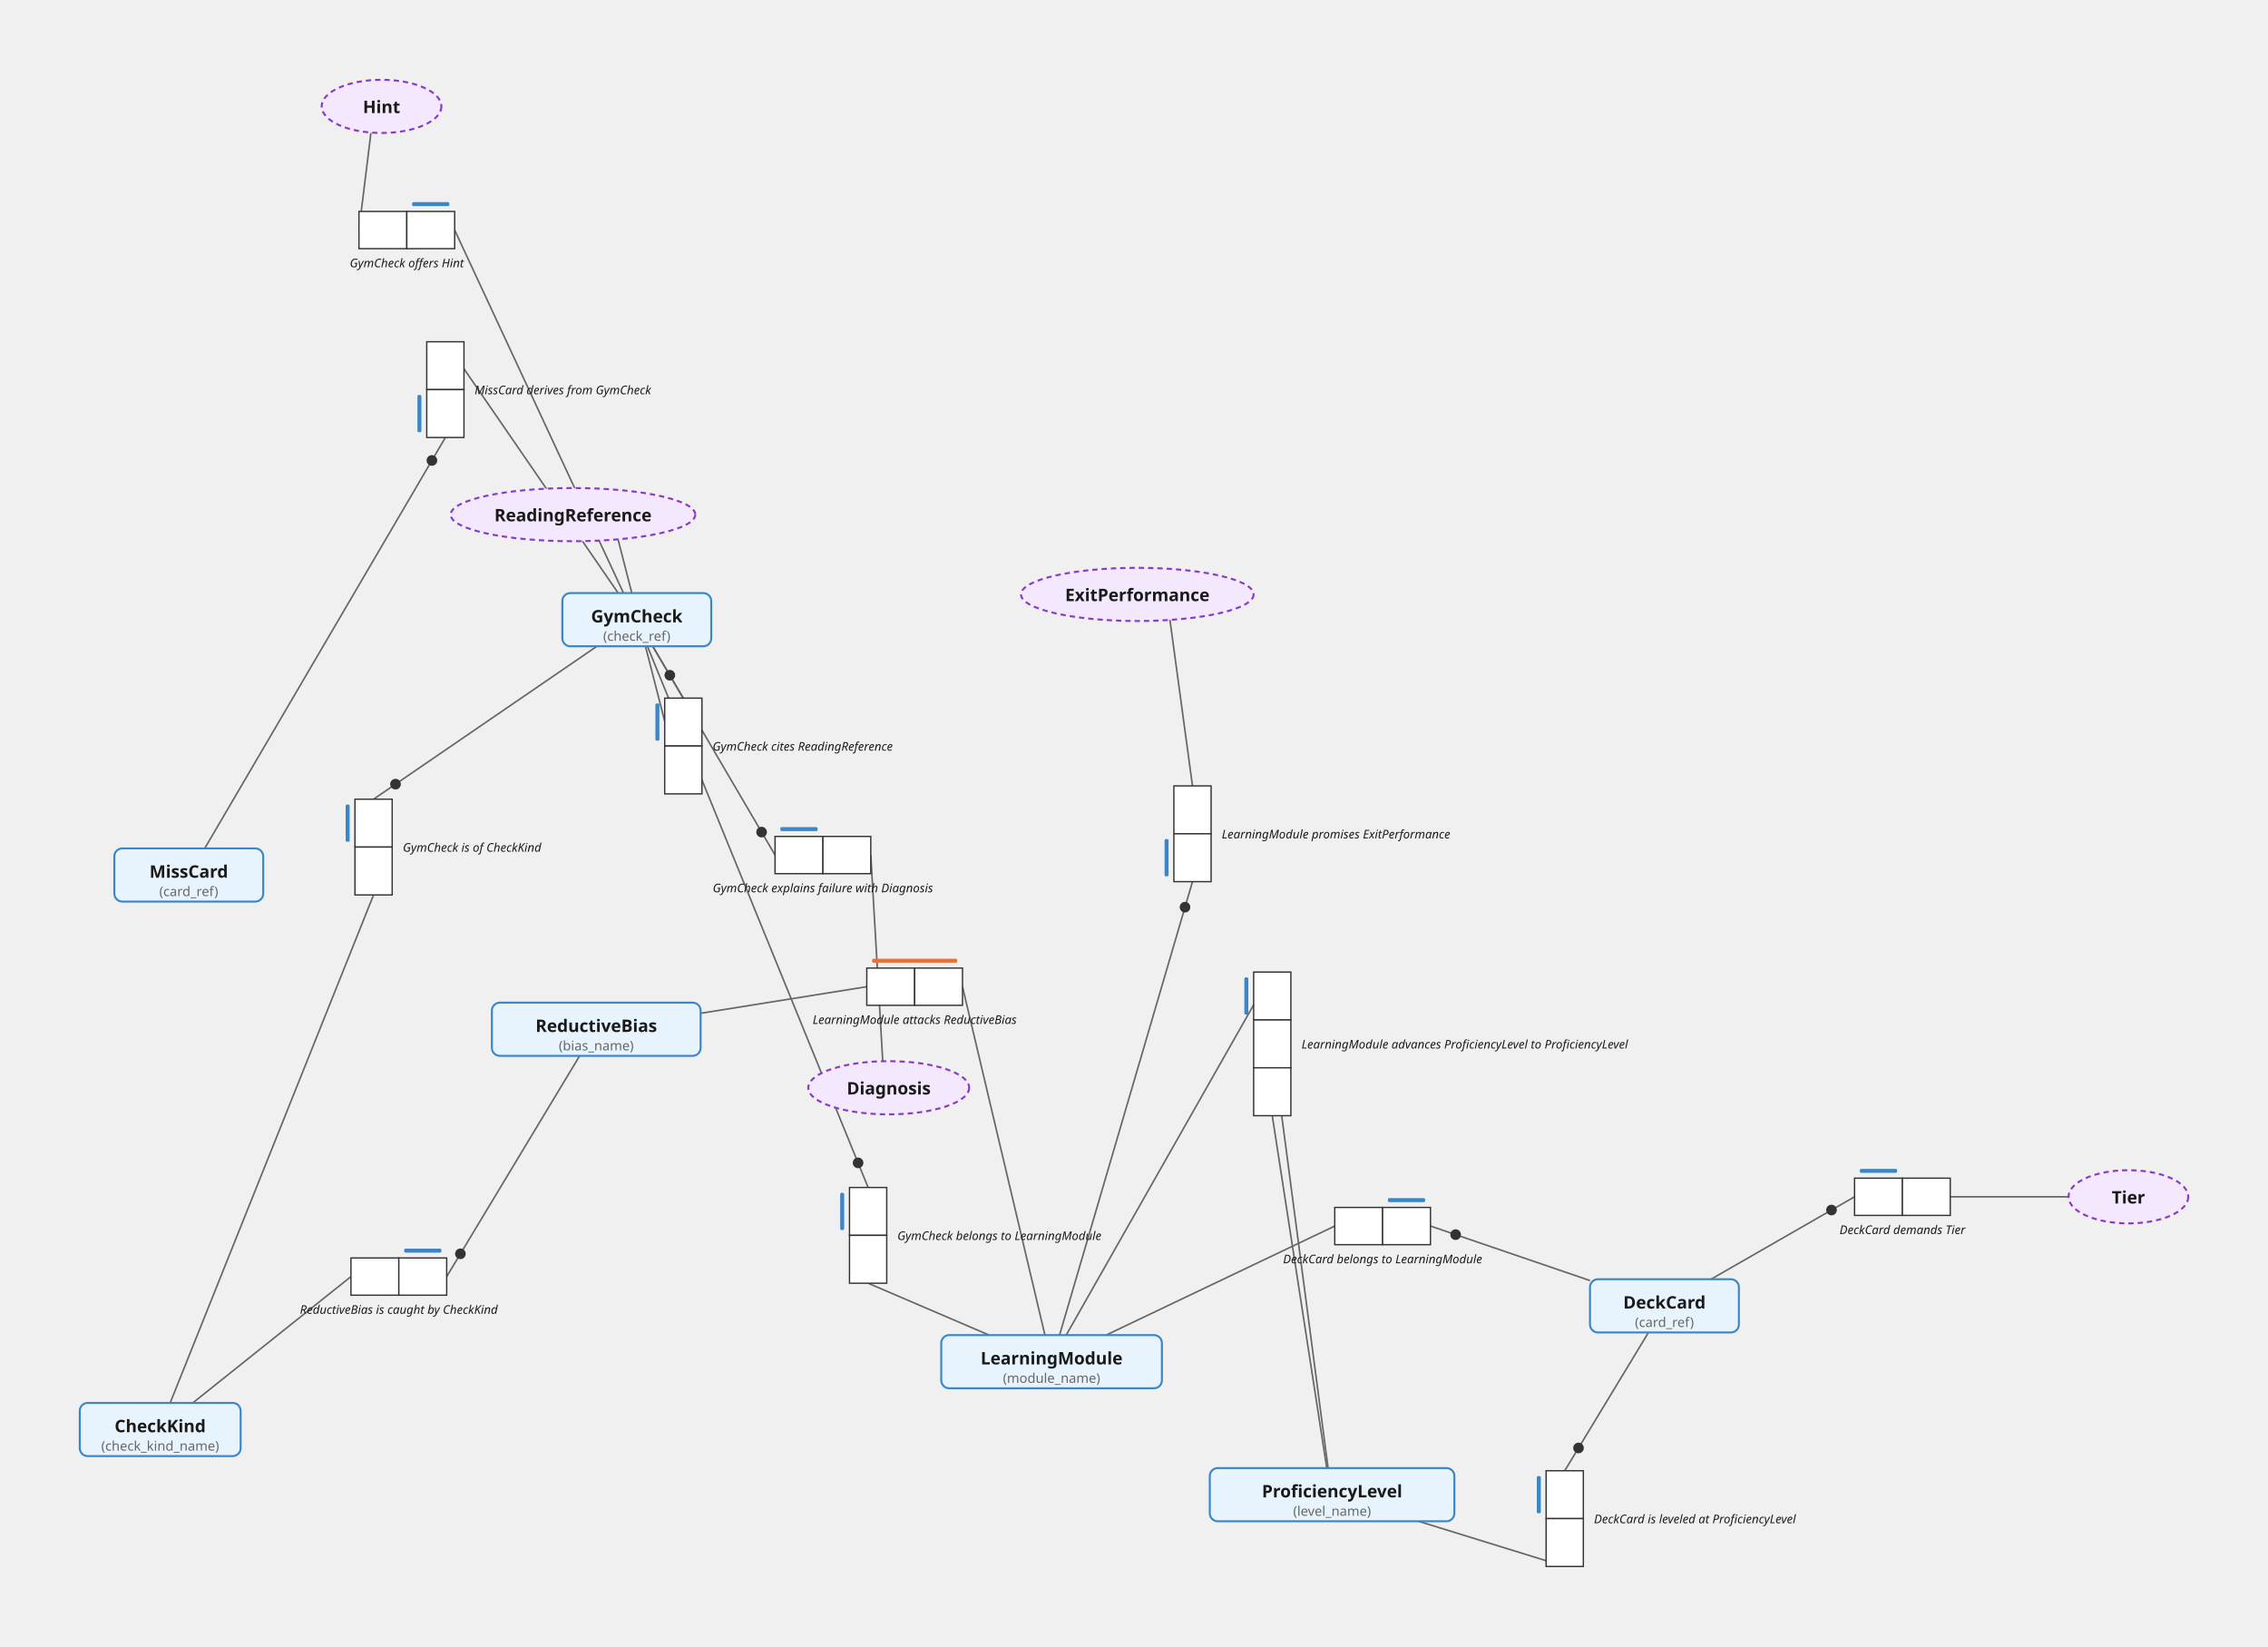
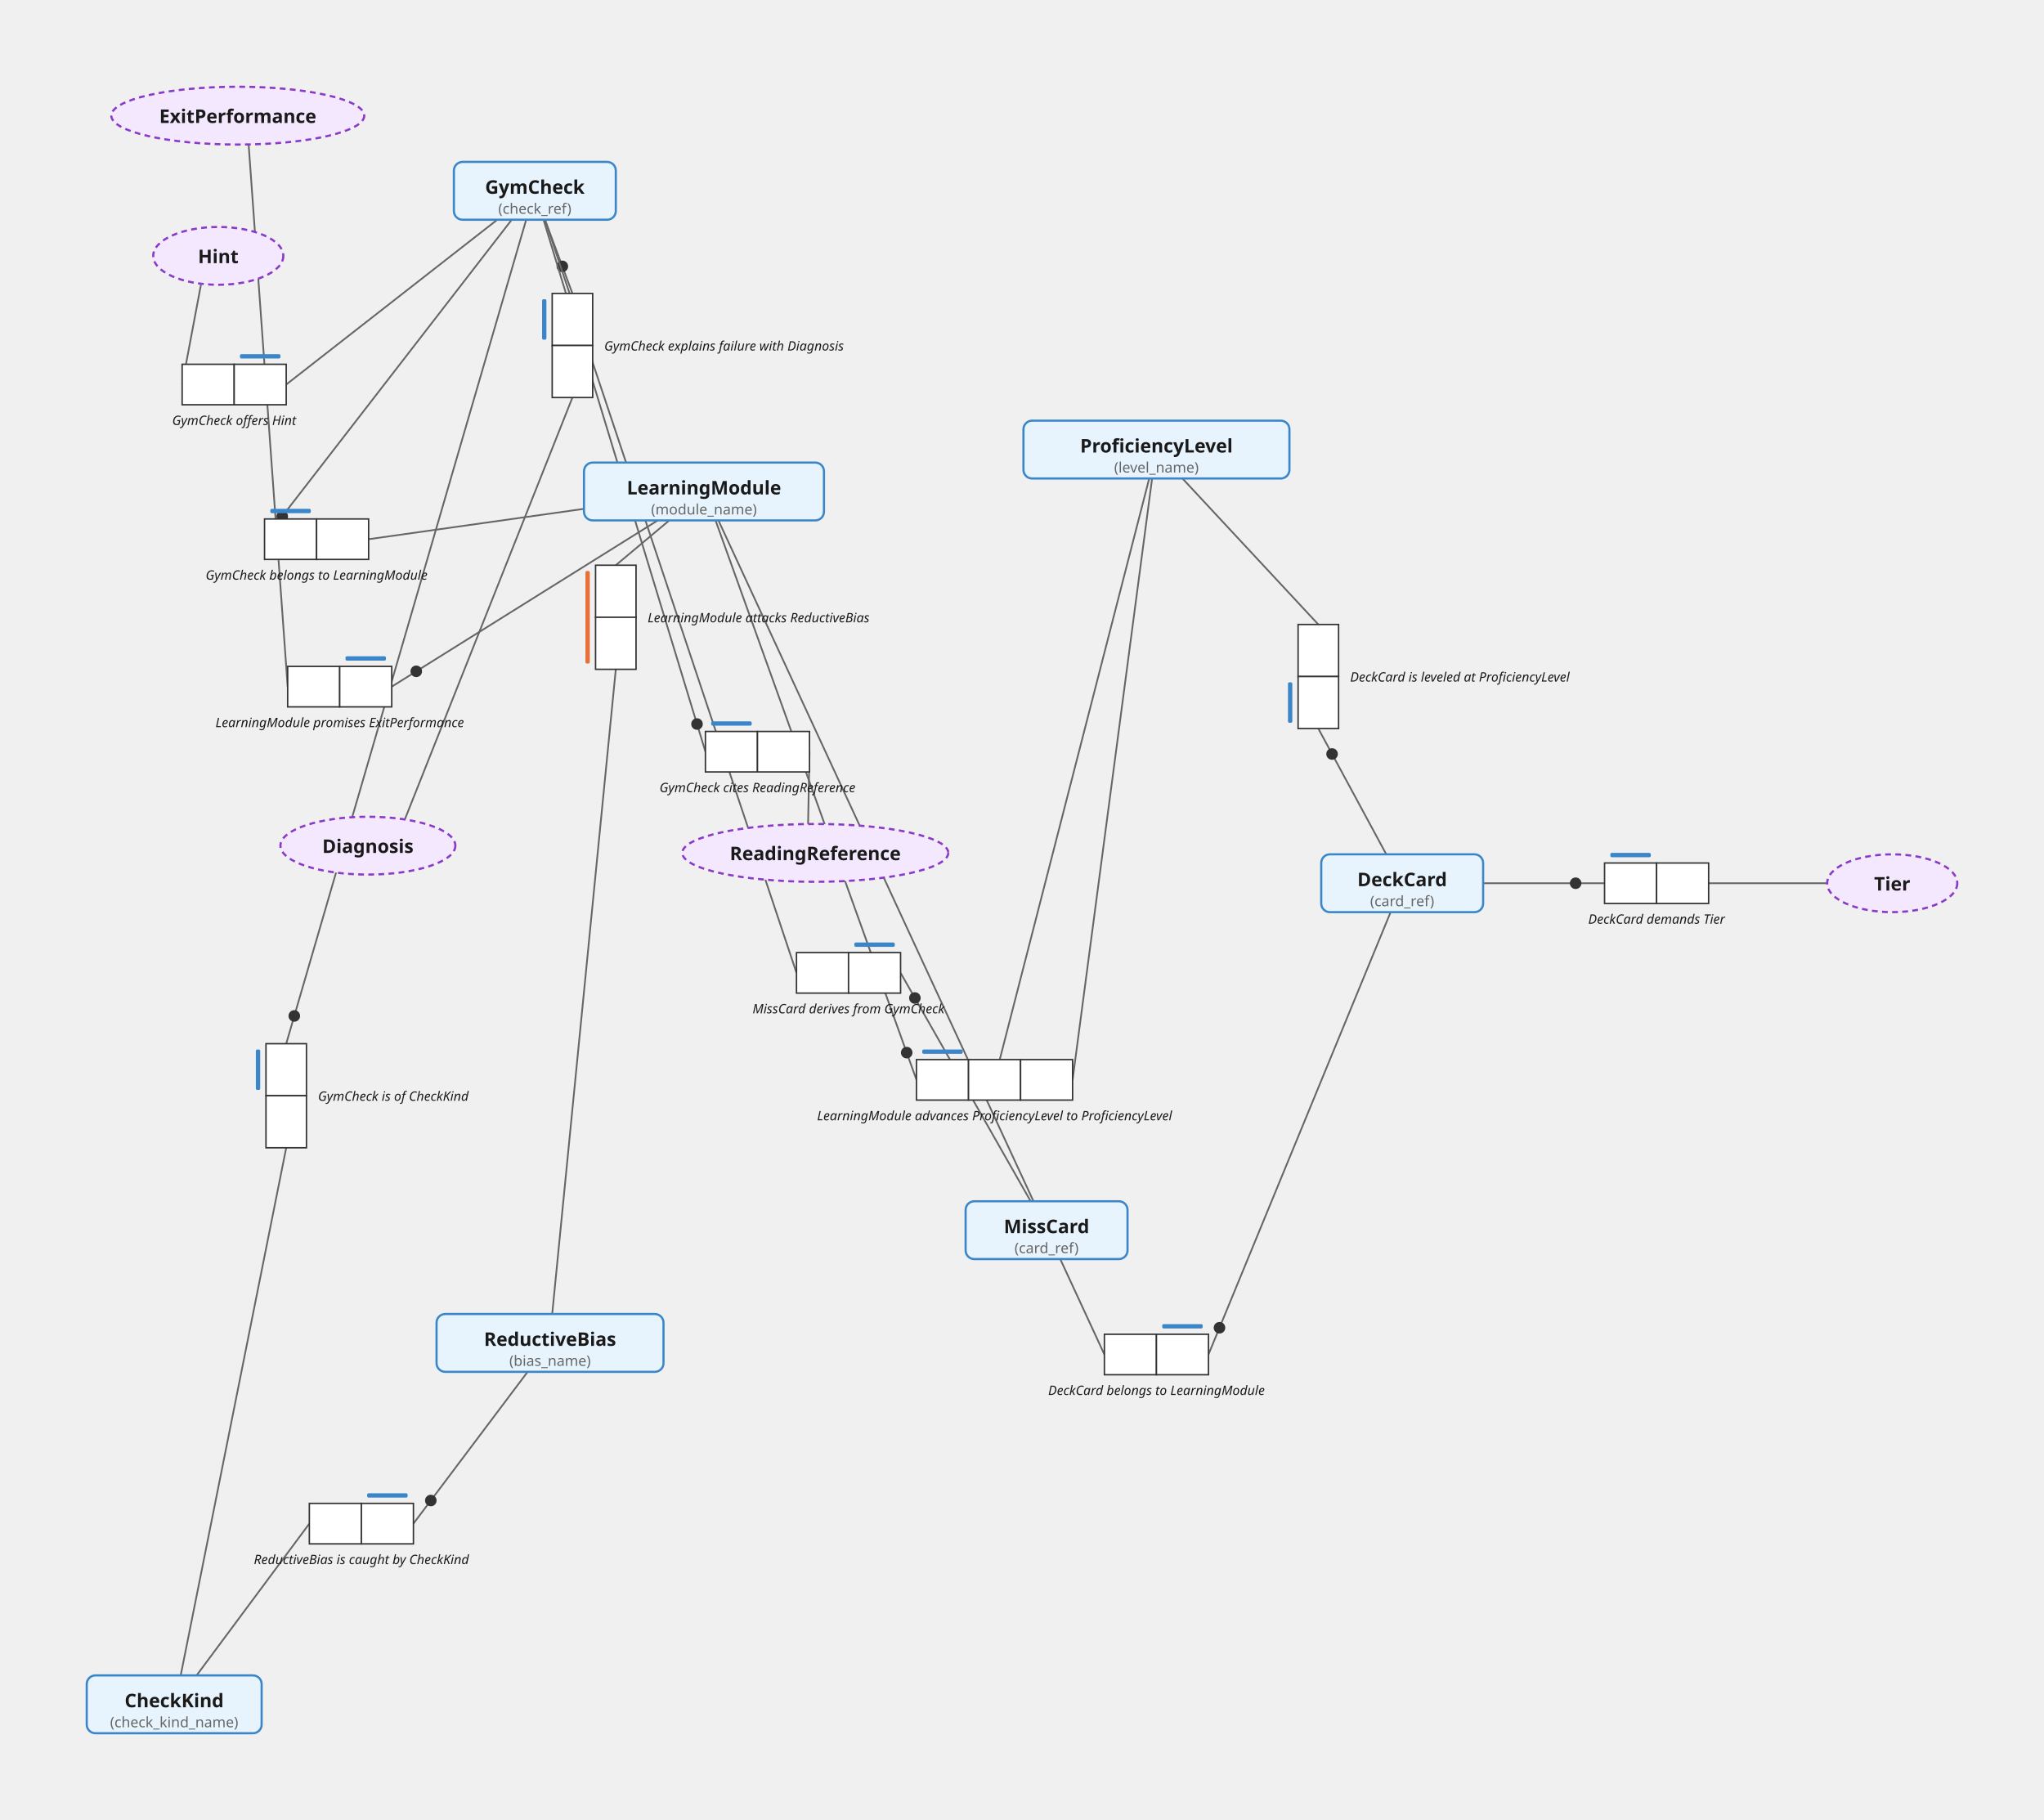
- <svg xmlns="http://www.w3.org/2000/svg" width="1706" height="1238" viewBox="10 10 1706 1238" style="font-family:'Segoe UI', system-ui, sans-serif;background:#fafafa">
+ <svg xmlns="http://www.w3.org/2000/svg" width="1414" height="1259" viewBox="10 10 1414 1259" style="font-family:'Segoe UI', system-ui, sans-serif;background:#fafafa">
  <g class="orm-content">
    <g>
-       <path data-kind="edge" data-source="61d1151e-0188-50af-9ab9-8c4216a3bed1" data-target="374efeab-b918-5812-a5f8-38c33a1053b5" d="M 812 1014 L 967 741" fill="none" stroke="#666666" stroke-width="1.2" />
-       <circle cx="957.125" cy="758.392" r="4" fill="#333333" />
-     </g>
-     <g>
-       <path data-kind="edge" data-source="3f78b57e-ce69-5557-8cfc-8555e4607dde" data-target="374efeab-b918-5812-a5f8-38c33a1053b5" d="M 1009 1114 L 967 795" fill="none" stroke="#666666" stroke-width="1.2" />
-     </g>
-     <g>
-       <path data-kind="edge" data-source="3f78b57e-ce69-5557-8cfc-8555e4607dde" data-target="374efeab-b918-5812-a5f8-38c33a1053b5" d="M 1008 1114 L 967 849" fill="none" stroke="#666666" stroke-width="1.2" />
-     </g>
-     <g>
-       <path data-kind="edge" data-source="61d1151e-0188-50af-9ab9-8c4216a3bed1" data-target="258f2ff6-22d7-5f4c-a2aa-17626f1f73c8" d="M 807 1014 L 907 673" fill="none" stroke="#666666" stroke-width="1.2" />
-       <circle cx="901.372" cy="692.192" r="4" fill="#333333" />
-     </g>
-     <g>
-       <path data-kind="edge" data-source="78678e9d-85df-5a22-a334-a6d202c35656" data-target="258f2ff6-22d7-5f4c-a2aa-17626f1f73c8" d="M 890 476 L 907 601" fill="none" stroke="#666666" stroke-width="1.2" />
-     </g>
-     <g>
-       <path data-kind="edge" data-source="61d1151e-0188-50af-9ab9-8c4216a3bed1" data-target="af3f2008-9528-5c4f-946b-bd370cb97380" d="M 796 1014 L 734 752" fill="none" stroke="#666666" stroke-width="1.2" />
-     </g>
-     <g>
-       <path data-kind="edge" data-source="06daba0b-9a47-523b-b775-7a600b25d97c" data-target="af3f2008-9528-5c4f-946b-bd370cb97380" d="M 537 772 L 662 752" fill="none" stroke="#666666" stroke-width="1.2" />
-     </g>
-     <g>
-       <path data-kind="edge" data-source="06daba0b-9a47-523b-b775-7a600b25d97c" data-target="611c001d-8d26-5fe3-a212-7aa3b2c17461" d="M 446 804 L 346 970" fill="none" stroke="#666666" stroke-width="1.2" />
-       <circle cx="356.32" cy="952.868" r="4" fill="#333333" />
-     </g>
-     <g>
-       <path data-kind="edge" data-source="ccba718f-496a-51c7-b06e-7c1f9adf2c92" data-target="611c001d-8d26-5fe3-a212-7aa3b2c17461" d="M 155 1065 L 274 970" fill="none" stroke="#666666" stroke-width="1.2" />
-     </g>
-     <g>
-       <path data-kind="edge" data-source="043071ce-9ba1-5e42-94f0-fa55206bb4a5" data-target="e52e1e5c-e347-574f-9808-2f3146f744f2" d="M 497 496 L 663 903" fill="none" stroke="#666666" stroke-width="1.2" />
-       <circle cx="655.447" cy="884.481" r="4" fill="#333333" />
-     </g>
-     <g>
-       <path data-kind="edge" data-source="61d1151e-0188-50af-9ab9-8c4216a3bed1" data-target="e52e1e5c-e347-574f-9808-2f3146f744f2" d="M 754 1014 L 663 975" fill="none" stroke="#666666" stroke-width="1.2" />
-     </g>
-     <g>
-       <path data-kind="edge" data-source="043071ce-9ba1-5e42-94f0-fa55206bb4a5" data-target="f0ac9c1e-8042-5991-b0ad-9e94cc789c86" d="M 459 496 L 291 611" fill="none" stroke="#666666" stroke-width="1.2" />
-       <circle cx="307.504" cy="599.703" r="4" fill="#333333" />
-     </g>
-     <g>
-       <path data-kind="edge" data-source="ccba718f-496a-51c7-b06e-7c1f9adf2c92" data-target="f0ac9c1e-8042-5991-b0ad-9e94cc789c86" d="M 138 1065 L 291 683" fill="none" stroke="#666666" stroke-width="1.2" />
-     </g>
-     <g>
-       <path data-kind="edge" data-source="043071ce-9ba1-5e42-94f0-fa55206bb4a5" data-target="dd698e9c-0c94-54ca-a0a1-16b0c25fc04c" d="M 479 456 L 352 183" fill="none" stroke="#666666" stroke-width="1.2" />
-     </g>
-     <g>
-       <path data-kind="edge" data-source="fe3700b1-50b6-5674-8483-223d3477361f" data-target="dd698e9c-0c94-54ca-a0a1-16b0c25fc04c" d="M 289 110 L 280 183" fill="none" stroke="#666666" stroke-width="1.2" />
-     </g>
-     <g>
-       <path data-kind="edge" data-source="043071ce-9ba1-5e42-94f0-fa55206bb4a5" data-target="ba50d7ed-5b5b-5bad-9972-48c43ab43b38" d="M 501 496 L 593 653" fill="none" stroke="#666666" stroke-width="1.2" />
-       <circle cx="582.888" cy="635.744" r="4" fill="#333333" />
-     </g>
-     <g>
-       <path data-kind="edge" data-source="d4eeb69f-1d88-56ff-b6b8-bf3afc0c9642" data-target="ba50d7ed-5b5b-5bad-9972-48c43ab43b38" d="M 674 808 L 665 653" fill="none" stroke="#666666" stroke-width="1.2" />
-     </g>
-     <g>
-       <path data-kind="edge" data-source="043071ce-9ba1-5e42-94f0-fa55206bb4a5" data-target="4e36b667-d548-5d8f-be47-dd1a094f5774" d="M 501 496 L 524 535" fill="none" stroke="#666666" stroke-width="1.2" />
-       <circle cx="513.84" cy="517.773" r="4" fill="#333333" />
-     </g>
-     <g>
-       <path data-kind="edge" data-source="135a722b-47a2-5e89-860c-860734f96917" data-target="4e36b667-d548-5d8f-be47-dd1a094f5774" d="M 475 416 L 524 607" fill="none" stroke="#666666" stroke-width="1.2" />
-     </g>
-     <g>
-       <path data-kind="edge" data-source="99d87a20-cb9e-5546-9444-ac062884ffcc" data-target="d31651ab-23bb-5949-a385-5733806eb21e" d="M 164 648 L 345 339" fill="none" stroke="#666666" stroke-width="1.2" />
-       <circle cx="334.891" cy="356.257" r="4" fill="#333333" />
-     </g>
-     <g>
-       <path data-kind="edge" data-source="043071ce-9ba1-5e42-94f0-fa55206bb4a5" data-target="d31651ab-23bb-5949-a385-5733806eb21e" d="M 475 456 L 345 267" fill="none" stroke="#666666" stroke-width="1.2" />
-     </g>
-     <g>
-       <path data-kind="edge" data-source="9c57a9fa-a60b-5a59-ab34-e23fb12545b7" data-target="6debc83b-5a21-50af-b754-4723f539fd96" d="M 1297 972 L 1405 910" fill="none" stroke="#666666" stroke-width="1.2" />
-       <circle cx="1387.655" cy="919.957" r="4" fill="#333333" />
-     </g>
-     <g>
-       <path data-kind="edge" data-source="9fbe8f6f-8ee7-5741-98db-924a0ad85e87" data-target="6debc83b-5a21-50af-b754-4723f539fd96" d="M 1566 910 L 1477 910" fill="none" stroke="#666666" stroke-width="1.2" />
-     </g>
-     <g>
-       <path data-kind="edge" data-source="9c57a9fa-a60b-5a59-ab34-e23fb12545b7" data-target="de035d93-78bd-5939-8baa-e653544be559" d="M 1250 1012 L 1187 1116" fill="none" stroke="#666666" stroke-width="1.2" />
-       <circle cx="1197.362" cy="1098.894" r="4" fill="#333333" />
-     </g>
-     <g>
-       <path data-kind="edge" data-source="3f78b57e-ce69-5557-8cfc-8555e4607dde" data-target="de035d93-78bd-5939-8baa-e653544be559" d="M 1077 1154 L 1187 1188" fill="none" stroke="#666666" stroke-width="1.2" />
-     </g>
-     <g>
-       <path data-kind="edge" data-source="9c57a9fa-a60b-5a59-ab34-e23fb12545b7" data-target="15ccd93f-2980-52e2-ae8d-cf58f230a425" d="M 1206 973 L 1086 932" fill="none" stroke="#666666" stroke-width="1.2" />
-       <circle cx="1104.926" cy="938.466" r="4" fill="#333333" />
-     </g>
-     <g>
-       <path data-kind="edge" data-source="61d1151e-0188-50af-9ab9-8c4216a3bed1" data-target="15ccd93f-2980-52e2-ae8d-cf58f230a425" d="M 842 1014 L 1014 932" fill="none" stroke="#666666" stroke-width="1.2" />
-     </g>
-     <g data-id="61d1151e-0188-50af-9ab9-8c4216a3bed1" data-kind="object_type" style="cursor:move">
-       <rect x="718" y="1014" width="166" height="40" rx="6" ry="6" fill="#e8f4fd" stroke="#3a86c8" stroke-width="1.5" />
-       <text x="801" y="1031" text-anchor="middle" dominant-baseline="central" fill="#1a1a1a" font-size="13" font-weight="600">LearningModule</text>
-       <text x="801" y="1046" text-anchor="middle" dominant-baseline="central" fill="#666666" font-size="10">(module_name)</text>
-     </g>
-     <g data-id="3f78b57e-ce69-5557-8cfc-8555e4607dde" data-kind="object_type" style="cursor:move">
-       <rect x="920" y="1114" width="184" height="40" rx="6" ry="6" fill="#e8f4fd" stroke="#3a86c8" stroke-width="1.5" />
-       <text x="1012" y="1131" text-anchor="middle" dominant-baseline="central" fill="#1a1a1a" font-size="13" font-weight="600">ProficiencyLevel</text>
-       <text x="1012" y="1146" text-anchor="middle" dominant-baseline="central" fill="#666666" font-size="10">(level_name)</text>
-     </g>
-     <g data-id="06daba0b-9a47-523b-b775-7a600b25d97c" data-kind="object_type" style="cursor:move">
-       <rect x="380" y="764" width="157" height="40" rx="6" ry="6" fill="#e8f4fd" stroke="#3a86c8" stroke-width="1.5" />
-       <text x="458.5" y="781" text-anchor="middle" dominant-baseline="central" fill="#1a1a1a" font-size="13" font-weight="600">ReductiveBias</text>
-       <text x="458.5" y="796" text-anchor="middle" dominant-baseline="central" fill="#666666" font-size="10">(bias_name)</text>
-     </g>
-     <g data-id="ccba718f-496a-51c7-b06e-7c1f9adf2c92" data-kind="object_type" style="cursor:move">
-       <rect x="70" y="1065" width="121" height="40" rx="6" ry="6" fill="#e8f4fd" stroke="#3a86c8" stroke-width="1.5" />
-       <text x="130.5" y="1082" text-anchor="middle" dominant-baseline="central" fill="#1a1a1a" font-size="13" font-weight="600">CheckKind</text>
-       <text x="130.5" y="1097" text-anchor="middle" dominant-baseline="central" fill="#666666" font-size="10">(check_kind_name)</text>
-     </g>
-     <g data-id="043071ce-9ba1-5e42-94f0-fa55206bb4a5" data-kind="object_type" style="cursor:move">
-       <rect x="433" y="456" width="112" height="40" rx="6" ry="6" fill="#e8f4fd" stroke="#3a86c8" stroke-width="1.5" />
-       <text x="489" y="473" text-anchor="middle" dominant-baseline="central" fill="#1a1a1a" font-size="13" font-weight="600">GymCheck</text>
-       <text x="489" y="488" text-anchor="middle" dominant-baseline="central" fill="#666666" font-size="10">(check_ref)</text>
-     </g>
-     <g data-id="99d87a20-cb9e-5546-9444-ac062884ffcc" data-kind="object_type" style="cursor:move">
-       <rect x="96" y="648" width="112" height="40" rx="6" ry="6" fill="#e8f4fd" stroke="#3a86c8" stroke-width="1.5" />
-       <text x="152" y="665" text-anchor="middle" dominant-baseline="central" fill="#1a1a1a" font-size="13" font-weight="600">MissCard</text>
-       <text x="152" y="680" text-anchor="middle" dominant-baseline="central" fill="#666666" font-size="10">(card_ref)</text>
-     </g>
-     <g data-id="9c57a9fa-a60b-5a59-ab34-e23fb12545b7" data-kind="object_type" style="cursor:move">
-       <rect x="1206" y="972" width="112" height="40" rx="6" ry="6" fill="#e8f4fd" stroke="#3a86c8" stroke-width="1.5" />
-       <text x="1262" y="989" text-anchor="middle" dominant-baseline="central" fill="#1a1a1a" font-size="13" font-weight="600">DeckCard</text>
-       <text x="1262" y="1004" text-anchor="middle" dominant-baseline="central" fill="#666666" font-size="10">(card_ref)</text>
-     </g>
-     <g data-id="78678e9d-85df-5a22-a334-a6d202c35656" data-kind="object_type" style="cursor:move">
-       <ellipse cx="865.5" cy="457" rx="87.5" ry="20" fill="#f3e8fd" stroke="#8a3ac8" stroke-width="1.5" stroke-dasharray="4,3" />
-       <text x="865.5" y="457" text-anchor="middle" dominant-baseline="central" fill="#1a1a1a" font-size="13" font-weight="600">ExitPerformance</text>
-     </g>
-     <g data-id="9fbe8f6f-8ee7-5741-98db-924a0ad85e87" data-kind="object_type" style="cursor:move">
-       <ellipse cx="1611" cy="910" rx="45" ry="20" fill="#f3e8fd" stroke="#8a3ac8" stroke-width="1.5" stroke-dasharray="4,3" />
-       <text x="1611" y="910" text-anchor="middle" dominant-baseline="central" fill="#1a1a1a" font-size="13" font-weight="600">Tier</text>
-     </g>
-     <g data-id="fe3700b1-50b6-5674-8483-223d3477361f" data-kind="object_type" style="cursor:move">
-       <ellipse cx="297" cy="90" rx="45" ry="20" fill="#f3e8fd" stroke="#8a3ac8" stroke-width="1.5" stroke-dasharray="4,3" />
-       <text x="297" y="90" text-anchor="middle" dominant-baseline="central" fill="#1a1a1a" font-size="13" font-weight="600">Hint</text>
-     </g>
-     <g data-id="d4eeb69f-1d88-56ff-b6b8-bf3afc0c9642" data-kind="object_type" style="cursor:move">
-       <ellipse cx="678.5" cy="828" rx="60.5" ry="20" fill="#f3e8fd" stroke="#8a3ac8" stroke-width="1.5" stroke-dasharray="4,3" />
-       <text x="678.5" y="828" text-anchor="middle" dominant-baseline="central" fill="#1a1a1a" font-size="13" font-weight="600">Diagnosis</text>
-     </g>
-     <g data-id="135a722b-47a2-5e89-860c-860734f96917" data-kind="object_type" style="cursor:move">
-       <ellipse cx="441" cy="397" rx="92" ry="20" fill="#f3e8fd" stroke="#8a3ac8" stroke-width="1.5" stroke-dasharray="4,3" />
-       <text x="441" y="397" text-anchor="middle" dominant-baseline="central" fill="#1a1a1a" font-size="13" font-weight="600">ReadingReference</text>
-     </g>
-     <g data-id="374efeab-b918-5812-a5f8-38c33a1053b5" data-kind="fact_type" style="cursor:move">
-       <g>
-         <rect x="953" y="741" width="28" height="36" fill="#ffffff" stroke="#333333" stroke-width="1" />
-         <rect x="946" y="745" width="3" height="28" fill="#3a86c8" rx="1" />
-       </g>
-       <g>
-         <rect x="953" y="777" width="28" height="36" fill="#ffffff" stroke="#333333" stroke-width="1" />
-       </g>
-       <g>
-         <rect x="953" y="813" width="28" height="36" fill="#ffffff" stroke="#333333" stroke-width="1" />
-       </g>
-       <text x="989" y="795" text-anchor="start" dominant-baseline="central" fill="#1a1a1a" font-size="9" font-style="italic">LearningModule advances ProficiencyLevel to ProficiencyLevel</text>
-     </g>
-     <g data-id="258f2ff6-22d7-5f4c-a2aa-17626f1f73c8" data-kind="fact_type" style="cursor:move">
-       <g>
-         <rect x="893" y="601" width="28" height="36" fill="#ffffff" stroke="#333333" stroke-width="1" />
-       </g>
-       <g>
-         <rect x="893" y="637" width="28" height="36" fill="#ffffff" stroke="#333333" stroke-width="1" />
-         <rect x="886" y="641" width="3" height="28" fill="#3a86c8" rx="1" />
-       </g>
-       <text x="929" y="637" text-anchor="start" dominant-baseline="central" fill="#1a1a1a" font-size="9" font-style="italic">LearningModule promises ExitPerformance</text>
-     </g>
-     <g data-id="af3f2008-9528-5c4f-946b-bd370cb97380" data-kind="fact_type" style="cursor:move">
-       <g>
-         <rect x="662" y="738" width="36" height="28" fill="#ffffff" stroke="#333333" stroke-width="1" />
-       </g>
-       <g>
-         <rect x="698" y="738" width="36" height="28" fill="#ffffff" stroke="#333333" stroke-width="1" />
-       </g>
-       <rect x="666" y="731" width="64" height="3" fill="#e8703a" rx="1" />
-       <text x="698" y="780" text-anchor="middle" fill="#1a1a1a" font-size="9" font-style="italic">LearningModule attacks ReductiveBias</text>
-     </g>
-     <g data-id="611c001d-8d26-5fe3-a212-7aa3b2c17461" data-kind="fact_type" style="cursor:move">
-       <g>
-         <rect x="274" y="956" width="36" height="28" fill="#ffffff" stroke="#333333" stroke-width="1" />
-       </g>
-       <g>
-         <rect x="310" y="956" width="36" height="28" fill="#ffffff" stroke="#333333" stroke-width="1" />
-         <rect x="314" y="949" width="28" height="3" fill="#3a86c8" rx="1" />
-       </g>
-       <text x="310" y="998" text-anchor="middle" fill="#1a1a1a" font-size="9" font-style="italic">ReductiveBias is caught by CheckKind</text>
-     </g>
-     <g data-id="e52e1e5c-e347-574f-9808-2f3146f744f2" data-kind="fact_type" style="cursor:move">
-       <g>
-         <rect x="649" y="903" width="28" height="36" fill="#ffffff" stroke="#333333" stroke-width="1" />
-         <rect x="642" y="907" width="3" height="28" fill="#3a86c8" rx="1" />
-       </g>
-       <g>
-         <rect x="649" y="939" width="28" height="36" fill="#ffffff" stroke="#333333" stroke-width="1" />
-       </g>
-       <text x="685" y="939" text-anchor="start" dominant-baseline="central" fill="#1a1a1a" font-size="9" font-style="italic">GymCheck belongs to LearningModule</text>
-     </g>
-     <g data-id="f0ac9c1e-8042-5991-b0ad-9e94cc789c86" data-kind="fact_type" style="cursor:move">
-       <g>
-         <rect x="277" y="611" width="28" height="36" fill="#ffffff" stroke="#333333" stroke-width="1" />
-         <rect x="270" y="615" width="3" height="28" fill="#3a86c8" rx="1" />
-       </g>
-       <g>
-         <rect x="277" y="647" width="28" height="36" fill="#ffffff" stroke="#333333" stroke-width="1" />
-       </g>
-       <text x="313" y="647" text-anchor="start" dominant-baseline="central" fill="#1a1a1a" font-size="9" font-style="italic">GymCheck is of CheckKind</text>
-     </g>
-     <g data-id="dd698e9c-0c94-54ca-a0a1-16b0c25fc04c" data-kind="fact_type" style="cursor:move">
-       <g>
-         <rect x="280" y="169" width="36" height="28" fill="#ffffff" stroke="#333333" stroke-width="1" />
-       </g>
-       <g>
-         <rect x="316" y="169" width="36" height="28" fill="#ffffff" stroke="#333333" stroke-width="1" />
-         <rect x="320" y="162" width="28" height="3" fill="#3a86c8" rx="1" />
-       </g>
-       <text x="316" y="211" text-anchor="middle" fill="#1a1a1a" font-size="9" font-style="italic">GymCheck offers Hint</text>
-     </g>
-     <g data-id="ba50d7ed-5b5b-5bad-9972-48c43ab43b38" data-kind="fact_type" style="cursor:move">
-       <g>
-         <rect x="593" y="639" width="36" height="28" fill="#ffffff" stroke="#333333" stroke-width="1" />
-         <rect x="597" y="632" width="28" height="3" fill="#3a86c8" rx="1" />
-       </g>
-       <g>
-         <rect x="629" y="639" width="36" height="28" fill="#ffffff" stroke="#333333" stroke-width="1" />
-       </g>
-       <text x="629" y="681" text-anchor="middle" fill="#1a1a1a" font-size="9" font-style="italic">GymCheck explains failure with Diagnosis</text>
-     </g>
-     <g data-id="4e36b667-d548-5d8f-be47-dd1a094f5774" data-kind="fact_type" style="cursor:move">
-       <g>
-         <rect x="510" y="535" width="28" height="36" fill="#ffffff" stroke="#333333" stroke-width="1" />
-         <rect x="503" y="539" width="3" height="28" fill="#3a86c8" rx="1" />
-       </g>
-       <g>
-         <rect x="510" y="571" width="28" height="36" fill="#ffffff" stroke="#333333" stroke-width="1" />
-       </g>
-       <text x="546" y="571" text-anchor="start" dominant-baseline="central" fill="#1a1a1a" font-size="9" font-style="italic">GymCheck cites ReadingReference</text>
-     </g>
-     <g data-id="d31651ab-23bb-5949-a385-5733806eb21e" data-kind="fact_type" style="cursor:move">
-       <g>
-         <rect x="331" y="267" width="28" height="36" fill="#ffffff" stroke="#333333" stroke-width="1" />
-       </g>
-       <g>
-         <rect x="331" y="303" width="28" height="36" fill="#ffffff" stroke="#333333" stroke-width="1" />
-         <rect x="324" y="307" width="3" height="28" fill="#3a86c8" rx="1" />
-       </g>
-       <text x="367" y="303" text-anchor="start" dominant-baseline="central" fill="#1a1a1a" font-size="9" font-style="italic">MissCard derives from GymCheck</text>
-     </g>
-     <g data-id="6debc83b-5a21-50af-b754-4723f539fd96" data-kind="fact_type" style="cursor:move">
-       <g>
-         <rect x="1405" y="896" width="36" height="28" fill="#ffffff" stroke="#333333" stroke-width="1" />
-         <rect x="1409" y="889" width="28" height="3" fill="#3a86c8" rx="1" />
-       </g>
-       <g>
-         <rect x="1441" y="896" width="36" height="28" fill="#ffffff" stroke="#333333" stroke-width="1" />
-       </g>
-       <text x="1441" y="938" text-anchor="middle" fill="#1a1a1a" font-size="9" font-style="italic">DeckCard demands Tier</text>
-     </g>
-     <g data-id="de035d93-78bd-5939-8baa-e653544be559" data-kind="fact_type" style="cursor:move">
-       <g>
-         <rect x="1173" y="1116" width="28" height="36" fill="#ffffff" stroke="#333333" stroke-width="1" />
-         <rect x="1166" y="1120" width="3" height="28" fill="#3a86c8" rx="1" />
-       </g>
-       <g>
-         <rect x="1173" y="1152" width="28" height="36" fill="#ffffff" stroke="#333333" stroke-width="1" />
-       </g>
-       <text x="1209" y="1152" text-anchor="start" dominant-baseline="central" fill="#1a1a1a" font-size="9" font-style="italic">DeckCard is leveled at ProficiencyLevel</text>
-     </g>
-     <g data-id="15ccd93f-2980-52e2-ae8d-cf58f230a425" data-kind="fact_type" style="cursor:move">
-       <g>
-         <rect x="1014" y="918" width="36" height="28" fill="#ffffff" stroke="#333333" stroke-width="1" />
-       </g>
-       <g>
-         <rect x="1050" y="918" width="36" height="28" fill="#ffffff" stroke="#333333" stroke-width="1" />
-         <rect x="1054" y="911" width="28" height="3" fill="#3a86c8" rx="1" />
-       </g>
-       <text x="1050" y="960" text-anchor="middle" fill="#1a1a1a" font-size="9" font-style="italic">DeckCard belongs to LearningModule</text>
+       <path data-kind="edge" data-source="LearningModule" data-target="LearningModule_advances_ProficiencyLevel_to_ProficiencyLevel" d="M 505 370 L 644 757" fill="none" stroke="#666666" stroke-width="1.2" />
+       <circle cx="637.239" cy="738.177" r="4" fill="#333333" />
+     </g>
+     <g>
+       <path data-kind="edge" data-source="ProficiencyLevel" data-target="LearningModule_advances_ProficiencyLevel_to_ProficiencyLevel" d="M 805 341 L 698 757" fill="none" stroke="#666666" stroke-width="1.2" />
+     </g>
+     <g>
+       <path data-kind="edge" data-source="ProficiencyLevel" data-target="LearningModule_advances_ProficiencyLevel_to_ProficiencyLevel" d="M 807 341 L 752 757" fill="none" stroke="#666666" stroke-width="1.2" />
+     </g>
+     <g>
+       <path data-kind="edge" data-source="LearningModule" data-target="LearningModule_promises_ExitPerformance" d="M 465 370 L 281 485" fill="none" stroke="#666666" stroke-width="1.2" />
+       <circle cx="297.96" cy="474.4" r="4" fill="#333333" />
+     </g>
+     <g>
+       <path data-kind="edge" data-source="ExitPerformance" data-target="LearningModule_promises_ExitPerformance" d="M 182 110 L 209 485" fill="none" stroke="#666666" stroke-width="1.2" />
+     </g>
+     <g>
+       <path data-kind="edge" data-source="LearningModule" data-target="LearningModule_attacks_ReductiveBias" d="M 473 370 L 436 401" fill="none" stroke="#666666" stroke-width="1.2" />
+     </g>
+     <g>
+       <path data-kind="edge" data-source="ReductiveBias" data-target="LearningModule_attacks_ReductiveBias" d="M 392 919 L 436 473" fill="none" stroke="#666666" stroke-width="1.2" />
+     </g>
+     <g>
+       <path data-kind="edge" data-source="ReductiveBias" data-target="ReductiveBias_is_caught_by_CheckKind" d="M 375 959 L 296 1064" fill="none" stroke="#666666" stroke-width="1.2" />
+       <circle cx="308.024" cy="1048.018" r="4" fill="#333333" />
+     </g>
+     <g>
+       <path data-kind="edge" data-source="CheckKind" data-target="ReductiveBias_is_caught_by_CheckKind" d="M 146 1169 L 224 1064" fill="none" stroke="#666666" stroke-width="1.2" />
+     </g>
+     <g>
+       <path data-kind="edge" data-source="GymCheck" data-target="GymCheck_belongs_to_LearningModule" d="M 364 162 L 193 383" fill="none" stroke="#666666" stroke-width="1.2" />
+       <circle cx="205.239" cy="367.182" r="4" fill="#333333" />
+     </g>
+     <g>
+       <path data-kind="edge" data-source="LearningModule" data-target="GymCheck_belongs_to_LearningModule" d="M 414 362 L 265 383" fill="none" stroke="#666666" stroke-width="1.2" />
+     </g>
+     <g>
+       <path data-kind="edge" data-source="GymCheck" data-target="GymCheck_is_of_CheckKind" d="M 374 162 L 208 732" fill="none" stroke="#666666" stroke-width="1.2" />
+       <circle cx="213.592" cy="712.798" r="4" fill="#333333" />
+     </g>
+     <g>
+       <path data-kind="edge" data-source="CheckKind" data-target="GymCheck_is_of_CheckKind" d="M 135 1169 L 208 804" fill="none" stroke="#666666" stroke-width="1.2" />
+     </g>
+     <g>
+       <path data-kind="edge" data-source="GymCheck" data-target="GymCheck_offers_Hint" d="M 354 162 L 208 276" fill="none" stroke="#666666" stroke-width="1.2" />
+     </g>
+     <g>
+       <path data-kind="edge" data-source="Hint" data-target="GymCheck_offers_Hint" d="M 149 207 L 136 276" fill="none" stroke="#666666" stroke-width="1.2" />
+     </g>
+     <g>
+       <path data-kind="edge" data-source="GymCheck" data-target="GymCheck_explains_failure_with_Diagnosis" d="M 387 162 L 406 213" fill="none" stroke="#666666" stroke-width="1.2" />
+       <circle cx="399.018" cy="194.258" r="4" fill="#333333" />
+     </g>
+     <g>
+       <path data-kind="edge" data-source="Diagnosis" data-target="GymCheck_explains_failure_with_Diagnosis" d="M 290 577 L 406 285" fill="none" stroke="#666666" stroke-width="1.2" />
+     </g>
+     <g>
+       <path data-kind="edge" data-source="GymCheck" data-target="GymCheck_cites_ReadingReference" d="M 386 162 L 498 530" fill="none" stroke="#666666" stroke-width="1.2" />
+       <circle cx="492.177" cy="510.867" r="4" fill="#333333" />
+     </g>
+     <g>
+       <path data-kind="edge" data-source="ReadingReference" data-target="GymCheck_cites_ReadingReference" d="M 569 581 L 570 530" fill="none" stroke="#666666" stroke-width="1.2" />
+     </g>
+     <g>
+       <path data-kind="edge" data-source="MissCard" data-target="MissCard_derives_from_GymCheck" d="M 723 841 L 633 683" fill="none" stroke="#666666" stroke-width="1.2" />
+       <circle cx="642.899" cy="700.378" r="4" fill="#333333" />
+     </g>
+     <g>
+       <path data-kind="edge" data-source="GymCheck" data-target="MissCard_derives_from_GymCheck" d="M 387 162 L 561 683" fill="none" stroke="#666666" stroke-width="1.2" />
+     </g>
+     <g>
+       <path data-kind="edge" data-source="DeckCard" data-target="DeckCard_demands_Tier" d="M 1036 621 L 1120 621" fill="none" stroke="#666666" stroke-width="1.2" />
+       <circle cx="1100" cy="621" r="4" fill="#333333" />
+     </g>
+     <g>
+       <path data-kind="edge" data-source="Tier" data-target="DeckCard_demands_Tier" d="M 1274 621 L 1192 621" fill="none" stroke="#666666" stroke-width="1.2" />
+     </g>
+     <g>
+       <path data-kind="edge" data-source="DeckCard" data-target="DeckCard_is_leveled_at_ProficiencyLevel" d="M 969 601 L 922 514" fill="none" stroke="#666666" stroke-width="1.2" />
+       <circle cx="931.506" cy="531.596" r="4" fill="#333333" />
+     </g>
+     <g>
+       <path data-kind="edge" data-source="ProficiencyLevel" data-target="DeckCard_is_leveled_at_ProficiencyLevel" d="M 828 341 L 922 442" fill="none" stroke="#666666" stroke-width="1.2" />
+     </g>
+     <g>
+       <path data-kind="edge" data-source="DeckCard" data-target="DeckCard_belongs_to_LearningModule" d="M 972 641 L 846 947" fill="none" stroke="#666666" stroke-width="1.2" />
+       <circle cx="853.615" cy="928.506" r="4" fill="#333333" />
+     </g>
+     <g>
+       <path data-kind="edge" data-source="LearningModule" data-target="DeckCard_belongs_to_LearningModule" d="M 507 370 L 774 947" fill="none" stroke="#666666" stroke-width="1.2" />
+     </g>
+     <g data-id="LearningModule" data-kind="object_type" style="cursor:move">
+       <rect x="414" y="330" width="166" height="40" rx="6" ry="6" fill="#e8f4fd" stroke="#3a86c8" stroke-width="1.5" />
+       <text x="497" y="347" text-anchor="middle" dominant-baseline="central" fill="#1a1a1a" font-size="13" font-weight="600">LearningModule</text>
+       <text x="497" y="362" text-anchor="middle" dominant-baseline="central" fill="#666666" font-size="10">(module_name)</text>
+     </g>
+     <g data-id="ProficiencyLevel" data-kind="object_type" style="cursor:move">
+       <rect x="718" y="301" width="184" height="40" rx="6" ry="6" fill="#e8f4fd" stroke="#3a86c8" stroke-width="1.5" />
+       <text x="810" y="318" text-anchor="middle" dominant-baseline="central" fill="#1a1a1a" font-size="13" font-weight="600">ProficiencyLevel</text>
+       <text x="810" y="333" text-anchor="middle" dominant-baseline="central" fill="#666666" font-size="10">(level_name)</text>
+     </g>
+     <g data-id="ReductiveBias" data-kind="object_type" style="cursor:move">
+       <rect x="312" y="919" width="157" height="40" rx="6" ry="6" fill="#e8f4fd" stroke="#3a86c8" stroke-width="1.5" />
+       <text x="390.5" y="936" text-anchor="middle" dominant-baseline="central" fill="#1a1a1a" font-size="13" font-weight="600">ReductiveBias</text>
+       <text x="390.5" y="951" text-anchor="middle" dominant-baseline="central" fill="#666666" font-size="10">(bias_name)</text>
+     </g>
+     <g data-id="CheckKind" data-kind="object_type" style="cursor:move">
+       <rect x="70" y="1169" width="121" height="40" rx="6" ry="6" fill="#e8f4fd" stroke="#3a86c8" stroke-width="1.5" />
+       <text x="130.5" y="1186" text-anchor="middle" dominant-baseline="central" fill="#1a1a1a" font-size="13" font-weight="600">CheckKind</text>
+       <text x="130.5" y="1201" text-anchor="middle" dominant-baseline="central" fill="#666666" font-size="10">(check_kind_name)</text>
+     </g>
+     <g data-id="GymCheck" data-kind="object_type" style="cursor:move">
+       <rect x="324" y="122" width="112" height="40" rx="6" ry="6" fill="#e8f4fd" stroke="#3a86c8" stroke-width="1.5" />
+       <text x="380" y="139" text-anchor="middle" dominant-baseline="central" fill="#1a1a1a" font-size="13" font-weight="600">GymCheck</text>
+       <text x="380" y="154" text-anchor="middle" dominant-baseline="central" fill="#666666" font-size="10">(check_ref)</text>
+     </g>
+     <g data-id="MissCard" data-kind="object_type" style="cursor:move">
+       <rect x="678" y="841" width="112" height="40" rx="6" ry="6" fill="#e8f4fd" stroke="#3a86c8" stroke-width="1.5" />
+       <text x="734" y="858" text-anchor="middle" dominant-baseline="central" fill="#1a1a1a" font-size="13" font-weight="600">MissCard</text>
+       <text x="734" y="873" text-anchor="middle" dominant-baseline="central" fill="#666666" font-size="10">(card_ref)</text>
+     </g>
+     <g data-id="DeckCard" data-kind="object_type" style="cursor:move">
+       <rect x="924" y="601" width="112" height="40" rx="6" ry="6" fill="#e8f4fd" stroke="#3a86c8" stroke-width="1.5" />
+       <text x="980" y="618" text-anchor="middle" dominant-baseline="central" fill="#1a1a1a" font-size="13" font-weight="600">DeckCard</text>
+       <text x="980" y="633" text-anchor="middle" dominant-baseline="central" fill="#666666" font-size="10">(card_ref)</text>
+     </g>
+     <g data-id="ExitPerformance" data-kind="object_type" style="cursor:move">
+       <ellipse cx="174.5" cy="90" rx="87.5" ry="20" fill="#f3e8fd" stroke="#8a3ac8" stroke-width="1.5" stroke-dasharray="4,3" />
+       <text x="174.5" y="90" text-anchor="middle" dominant-baseline="central" fill="#1a1a1a" font-size="13" font-weight="600">ExitPerformance</text>
+     </g>
+     <g data-id="Tier" data-kind="object_type" style="cursor:move">
+       <ellipse cx="1319" cy="621" rx="45" ry="20" fill="#f3e8fd" stroke="#8a3ac8" stroke-width="1.5" stroke-dasharray="4,3" />
+       <text x="1319" y="621" text-anchor="middle" dominant-baseline="central" fill="#1a1a1a" font-size="13" font-weight="600">Tier</text>
+     </g>
+     <g data-id="Hint" data-kind="object_type" style="cursor:move">
+       <ellipse cx="161" cy="187" rx="45" ry="20" fill="#f3e8fd" stroke="#8a3ac8" stroke-width="1.5" stroke-dasharray="4,3" />
+       <text x="161" y="187" text-anchor="middle" dominant-baseline="central" fill="#1a1a1a" font-size="13" font-weight="600">Hint</text>
+     </g>
+     <g data-id="Diagnosis" data-kind="object_type" style="cursor:move">
+       <ellipse cx="264.5" cy="595" rx="60.5" ry="20" fill="#f3e8fd" stroke="#8a3ac8" stroke-width="1.5" stroke-dasharray="4,3" />
+       <text x="264.5" y="595" text-anchor="middle" dominant-baseline="central" fill="#1a1a1a" font-size="13" font-weight="600">Diagnosis</text>
+     </g>
+     <g data-id="ReadingReference" data-kind="object_type" style="cursor:move">
+       <ellipse cx="574" cy="600" rx="92" ry="20" fill="#f3e8fd" stroke="#8a3ac8" stroke-width="1.5" stroke-dasharray="4,3" />
+       <text x="574" y="600" text-anchor="middle" dominant-baseline="central" fill="#1a1a1a" font-size="13" font-weight="600">ReadingReference</text>
+     </g>
+     <g data-id="LearningModule_advances_ProficiencyLevel_to_ProficiencyLevel" data-kind="fact_type" style="cursor:move">
+       <g>
+         <rect x="644" y="743" width="36" height="28" fill="#ffffff" stroke="#333333" stroke-width="1" />
+         <rect x="648" y="736" width="28" height="3" fill="#3a86c8" rx="1" />
+       </g>
+       <g>
+         <rect x="680" y="743" width="36" height="28" fill="#ffffff" stroke="#333333" stroke-width="1" />
+       </g>
+       <g>
+         <rect x="716" y="743" width="36" height="28" fill="#ffffff" stroke="#333333" stroke-width="1" />
+       </g>
+       <text x="698" y="785" text-anchor="middle" fill="#1a1a1a" font-size="9" font-style="italic">LearningModule advances ProficiencyLevel to ProficiencyLevel</text>
+     </g>
+     <g data-id="LearningModule_promises_ExitPerformance" data-kind="fact_type" style="cursor:move">
+       <g>
+         <rect x="209" y="471" width="36" height="28" fill="#ffffff" stroke="#333333" stroke-width="1" />
+       </g>
+       <g>
+         <rect x="245" y="471" width="36" height="28" fill="#ffffff" stroke="#333333" stroke-width="1" />
+         <rect x="249" y="464" width="28" height="3" fill="#3a86c8" rx="1" />
+       </g>
+       <text x="245" y="513" text-anchor="middle" fill="#1a1a1a" font-size="9" font-style="italic">LearningModule promises ExitPerformance</text>
+     </g>
+     <g data-id="LearningModule_attacks_ReductiveBias" data-kind="fact_type" style="cursor:move">
+       <g>
+         <rect x="422" y="401" width="28" height="36" fill="#ffffff" stroke="#333333" stroke-width="1" />
+       </g>
+       <g>
+         <rect x="422" y="437" width="28" height="36" fill="#ffffff" stroke="#333333" stroke-width="1" />
+       </g>
+       <rect x="415" y="405" width="3" height="64" fill="#e8703a" rx="1" />
+       <text x="458" y="437" text-anchor="start" dominant-baseline="central" fill="#1a1a1a" font-size="9" font-style="italic">LearningModule attacks ReductiveBias</text>
+     </g>
+     <g data-id="ReductiveBias_is_caught_by_CheckKind" data-kind="fact_type" style="cursor:move">
+       <g>
+         <rect x="224" y="1050" width="36" height="28" fill="#ffffff" stroke="#333333" stroke-width="1" />
+       </g>
+       <g>
+         <rect x="260" y="1050" width="36" height="28" fill="#ffffff" stroke="#333333" stroke-width="1" />
+         <rect x="264" y="1043" width="28" height="3" fill="#3a86c8" rx="1" />
+       </g>
+       <text x="260" y="1092" text-anchor="middle" fill="#1a1a1a" font-size="9" font-style="italic">ReductiveBias is caught by CheckKind</text>
+     </g>
+     <g data-id="GymCheck_belongs_to_LearningModule" data-kind="fact_type" style="cursor:move">
+       <g>
+         <rect x="193" y="369" width="36" height="28" fill="#ffffff" stroke="#333333" stroke-width="1" />
+         <rect x="197" y="362" width="28" height="3" fill="#3a86c8" rx="1" />
+       </g>
+       <g>
+         <rect x="229" y="369" width="36" height="28" fill="#ffffff" stroke="#333333" stroke-width="1" />
+       </g>
+       <text x="229" y="411" text-anchor="middle" fill="#1a1a1a" font-size="9" font-style="italic">GymCheck belongs to LearningModule</text>
+     </g>
+     <g data-id="GymCheck_is_of_CheckKind" data-kind="fact_type" style="cursor:move">
+       <g>
+         <rect x="194" y="732" width="28" height="36" fill="#ffffff" stroke="#333333" stroke-width="1" />
+         <rect x="187" y="736" width="3" height="28" fill="#3a86c8" rx="1" />
+       </g>
+       <g>
+         <rect x="194" y="768" width="28" height="36" fill="#ffffff" stroke="#333333" stroke-width="1" />
+       </g>
+       <text x="230" y="768" text-anchor="start" dominant-baseline="central" fill="#1a1a1a" font-size="9" font-style="italic">GymCheck is of CheckKind</text>
+     </g>
+     <g data-id="GymCheck_offers_Hint" data-kind="fact_type" style="cursor:move">
+       <g>
+         <rect x="136" y="262" width="36" height="28" fill="#ffffff" stroke="#333333" stroke-width="1" />
+       </g>
+       <g>
+         <rect x="172" y="262" width="36" height="28" fill="#ffffff" stroke="#333333" stroke-width="1" />
+         <rect x="176" y="255" width="28" height="3" fill="#3a86c8" rx="1" />
+       </g>
+       <text x="172" y="304" text-anchor="middle" fill="#1a1a1a" font-size="9" font-style="italic">GymCheck offers Hint</text>
+     </g>
+     <g data-id="GymCheck_explains_failure_with_Diagnosis" data-kind="fact_type" style="cursor:move">
+       <g>
+         <rect x="392" y="213" width="28" height="36" fill="#ffffff" stroke="#333333" stroke-width="1" />
+         <rect x="385" y="217" width="3" height="28" fill="#3a86c8" rx="1" />
+       </g>
+       <g>
+         <rect x="392" y="249" width="28" height="36" fill="#ffffff" stroke="#333333" stroke-width="1" />
+       </g>
+       <text x="428" y="249" text-anchor="start" dominant-baseline="central" fill="#1a1a1a" font-size="9" font-style="italic">GymCheck explains failure with Diagnosis</text>
+     </g>
+     <g data-id="GymCheck_cites_ReadingReference" data-kind="fact_type" style="cursor:move">
+       <g>
+         <rect x="498" y="516" width="36" height="28" fill="#ffffff" stroke="#333333" stroke-width="1" />
+         <rect x="502" y="509" width="28" height="3" fill="#3a86c8" rx="1" />
+       </g>
+       <g>
+         <rect x="534" y="516" width="36" height="28" fill="#ffffff" stroke="#333333" stroke-width="1" />
+       </g>
+       <text x="534" y="558" text-anchor="middle" fill="#1a1a1a" font-size="9" font-style="italic">GymCheck cites ReadingReference</text>
+     </g>
+     <g data-id="MissCard_derives_from_GymCheck" data-kind="fact_type" style="cursor:move">
+       <g>
+         <rect x="561" y="669" width="36" height="28" fill="#ffffff" stroke="#333333" stroke-width="1" />
+       </g>
+       <g>
+         <rect x="597" y="669" width="36" height="28" fill="#ffffff" stroke="#333333" stroke-width="1" />
+         <rect x="601" y="662" width="28" height="3" fill="#3a86c8" rx="1" />
+       </g>
+       <text x="597" y="711" text-anchor="middle" fill="#1a1a1a" font-size="9" font-style="italic">MissCard derives from GymCheck</text>
+     </g>
+     <g data-id="DeckCard_demands_Tier" data-kind="fact_type" style="cursor:move">
+       <g>
+         <rect x="1120" y="607" width="36" height="28" fill="#ffffff" stroke="#333333" stroke-width="1" />
+         <rect x="1124" y="600" width="28" height="3" fill="#3a86c8" rx="1" />
+       </g>
+       <g>
+         <rect x="1156" y="607" width="36" height="28" fill="#ffffff" stroke="#333333" stroke-width="1" />
+       </g>
+       <text x="1156" y="649" text-anchor="middle" fill="#1a1a1a" font-size="9" font-style="italic">DeckCard demands Tier</text>
+     </g>
+     <g data-id="DeckCard_is_leveled_at_ProficiencyLevel" data-kind="fact_type" style="cursor:move">
+       <g>
+         <rect x="908" y="442" width="28" height="36" fill="#ffffff" stroke="#333333" stroke-width="1" />
+       </g>
+       <g>
+         <rect x="908" y="478" width="28" height="36" fill="#ffffff" stroke="#333333" stroke-width="1" />
+         <rect x="901" y="482" width="3" height="28" fill="#3a86c8" rx="1" />
+       </g>
+       <text x="944" y="478" text-anchor="start" dominant-baseline="central" fill="#1a1a1a" font-size="9" font-style="italic">DeckCard is leveled at ProficiencyLevel</text>
+     </g>
+     <g data-id="DeckCard_belongs_to_LearningModule" data-kind="fact_type" style="cursor:move">
+       <g>
+         <rect x="774" y="933" width="36" height="28" fill="#ffffff" stroke="#333333" stroke-width="1" />
+       </g>
+       <g>
+         <rect x="810" y="933" width="36" height="28" fill="#ffffff" stroke="#333333" stroke-width="1" />
+         <rect x="814" y="926" width="28" height="3" fill="#3a86c8" rx="1" />
+       </g>
+       <text x="810" y="975" text-anchor="middle" fill="#1a1a1a" font-size="9" font-style="italic">DeckCard belongs to LearningModule</text>
    </g>
  </g>
</svg>
